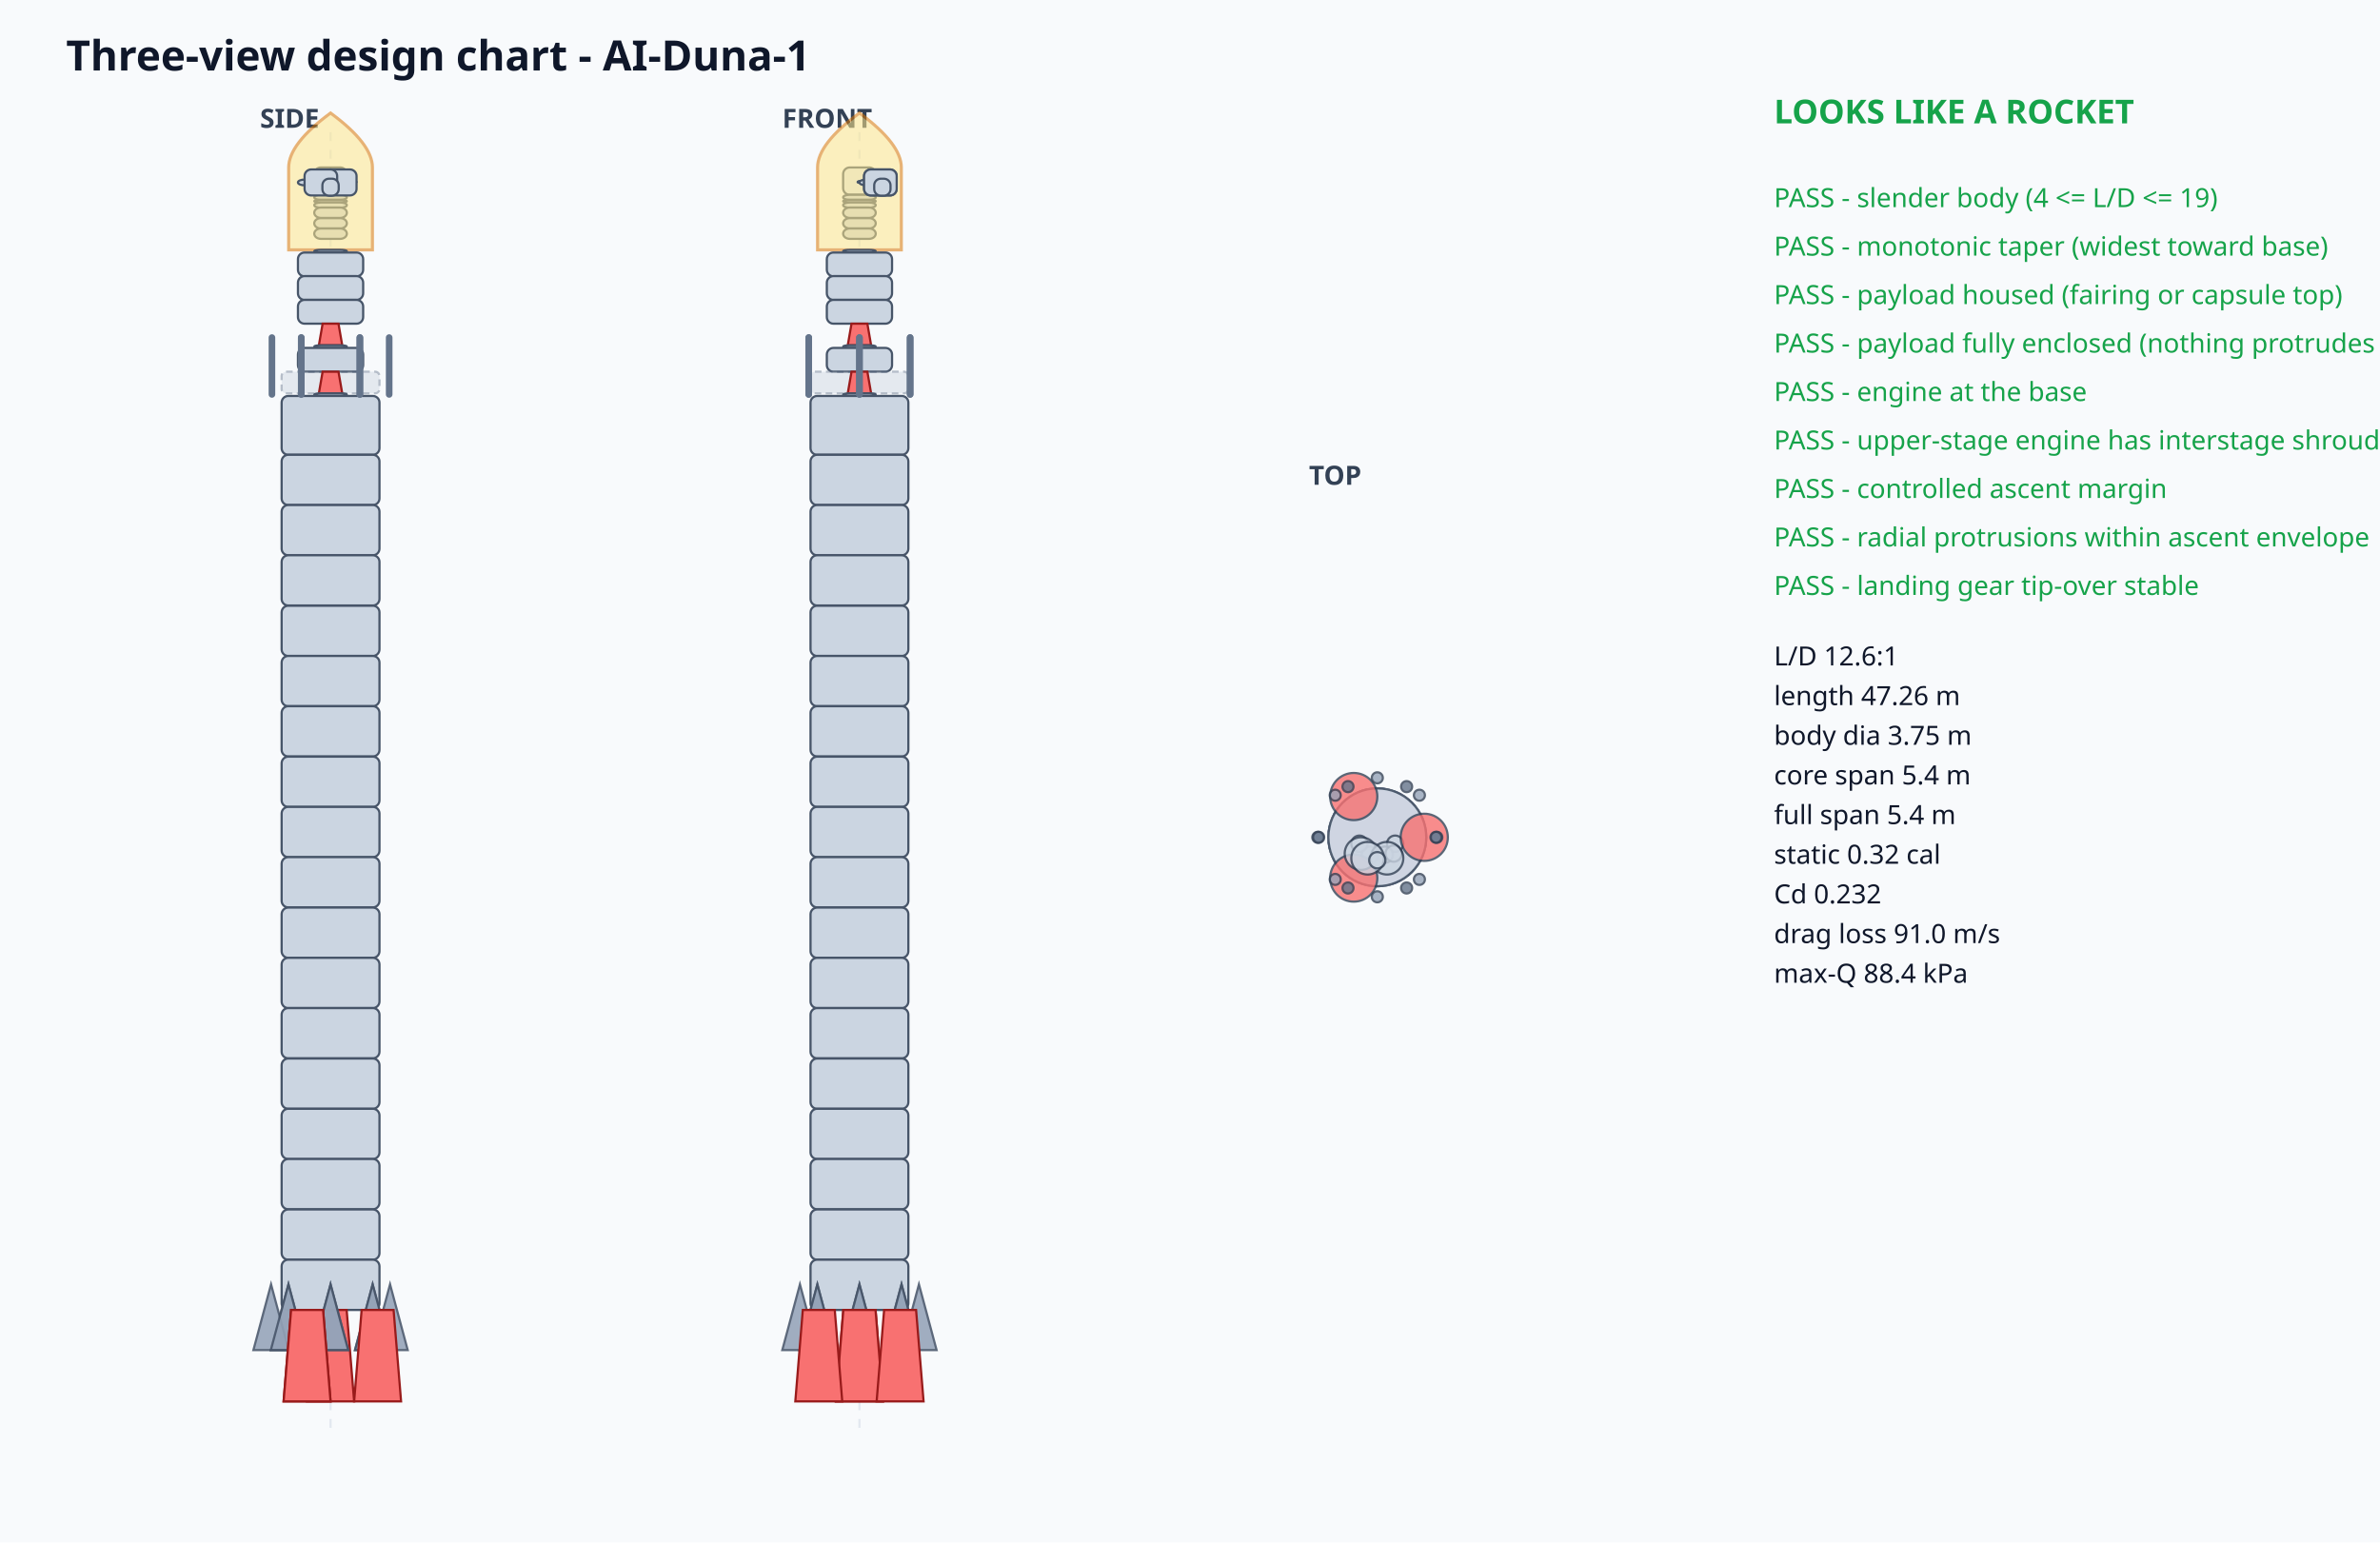
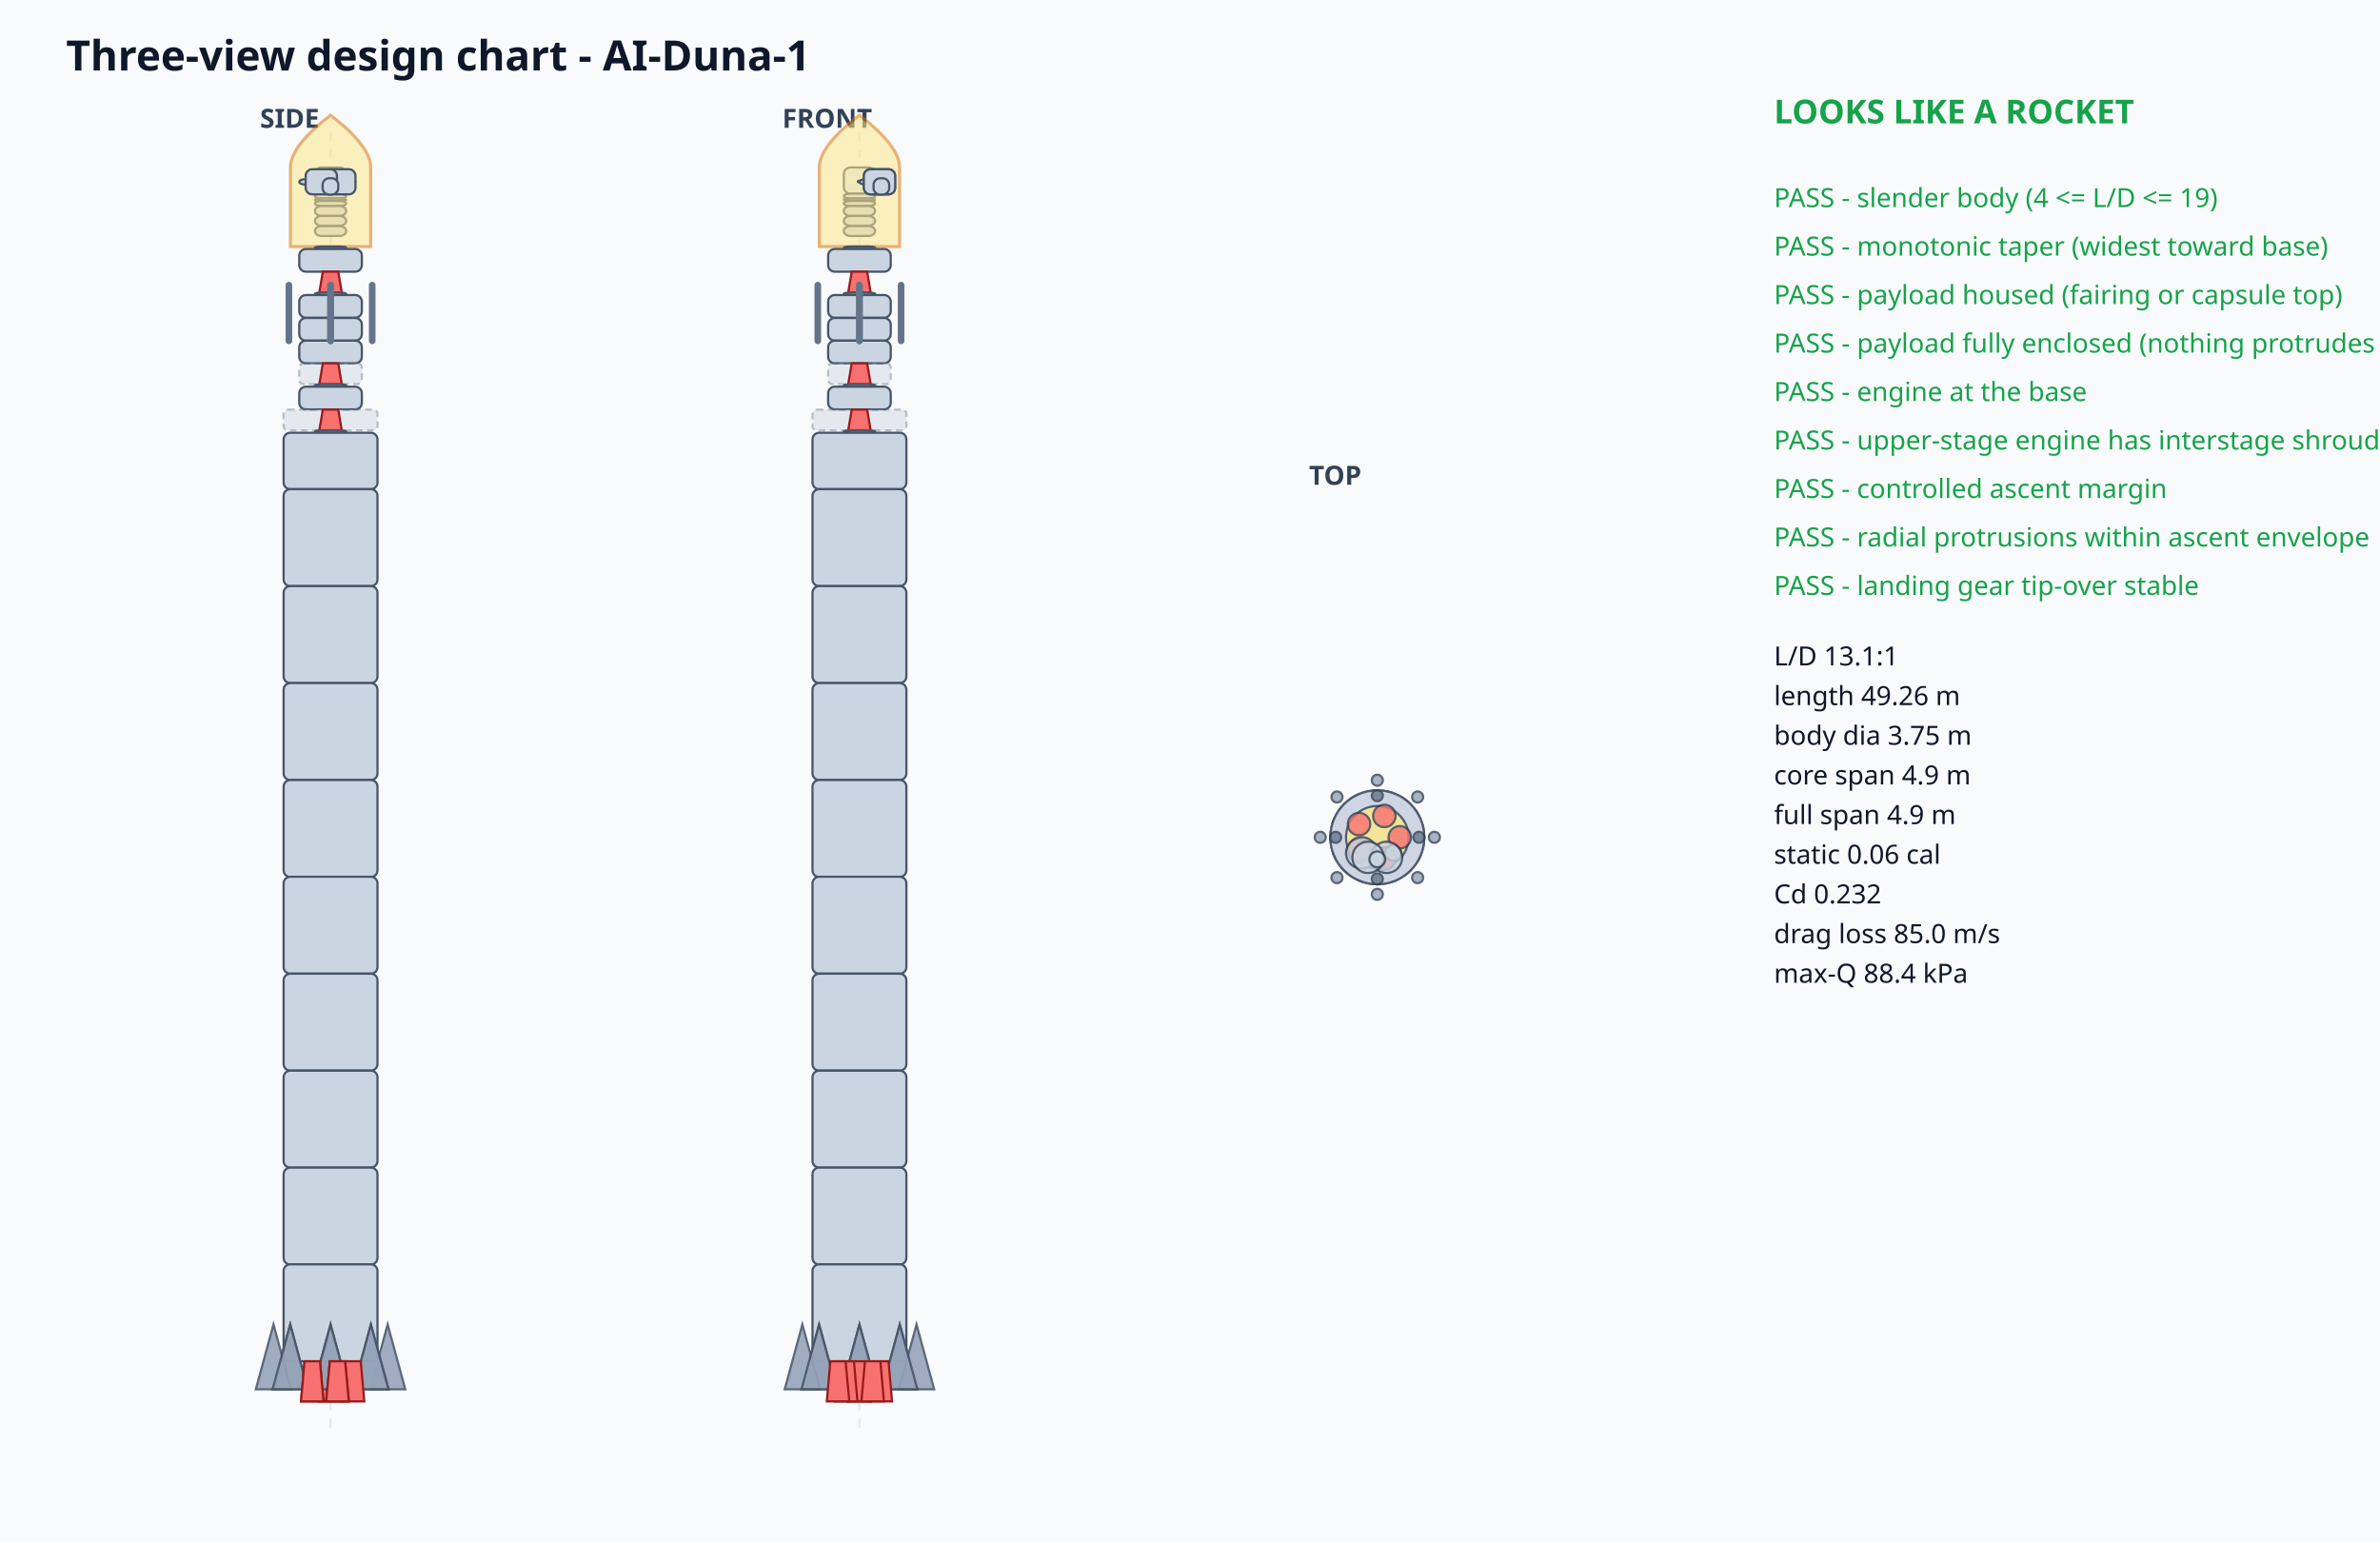
<svg xmlns="http://www.w3.org/2000/svg" width="1080" height="700" viewBox="0 0 1080 700" font-family="system-ui,Segoe UI,sans-serif">
  <rect width="1080" height="700" fill="#f8fafc" />
  <text x="30" y="32" font-size="19" font-weight="700" fill="#0f172a">Three-view design chart - AI-Duna-1</text>
  <text x="805" y="56" font-size="15" font-weight="700" fill="#16a34a">LOOKS LIKE A ROCKET</text>
  <text x="118" y="58" font-size="12" font-weight="700" fill="#334155">SIDE</text>
  <text x="355" y="58" font-size="12" font-weight="700" fill="#334155">FRONT</text>
  <text x="594" y="220" font-size="12" font-weight="700" fill="#334155">TOP</text>
  <line x1="150.0" y1="60" x2="150.0" y2="650" stroke="#e2e8f0" stroke-dasharray="4 4" />
  <line x1="390.0" y1="60" x2="390.0" y2="650" stroke="#e2e8f0" stroke-dasharray="4 4" />
-   <circle cx="625.0" cy="380.0" r="22.2" fill="none" stroke="#94a3b8" stroke-dasharray="4 4" />
-   <rect x="142.6" y="76.0" width="14.8" height="12.4" rx="3" fill="#e2e8f0" stroke="#475569" />
-   <rect x="142.6" y="88.4" width="14.8" height="2.3" rx="3" fill="#cbd5e1" stroke="#475569" />
-   <rect x="142.6" y="90.7" width="14.8" height="1.2" rx="3" fill="#cbd5e1" stroke="#475569" />
-   <rect x="142.6" y="91.9" width="14.8" height="2.4" rx="3" fill="#cbd5e1" stroke="#475569" />
-   <rect x="142.6" y="94.2" width="14.8" height="4.7" rx="3" fill="#cbd5e1" stroke="#475569" />
-   <rect x="142.6" y="99.0" width="14.8" height="4.7" rx="3" fill="#cbd5e1" stroke="#475569" />
-   <rect x="142.6" y="103.7" width="14.8" height="4.7" rx="3" fill="#cbd5e1" stroke="#475569" />
-   <path d="M 131.0 113.4 L 131.0 76.0 Q 131.0 65.3 150.0 51.3 Q 169.0 65.3 169.0 76.0 L 169.0 113.4 Z" fill="#fde68a" stroke="#d97706" stroke-width="1.4" opacity="0.55" />
-   <rect x="142.6" y="113.4" width="14.8" height="1.2" rx="3" fill="#cbd5e1" stroke="#475569" />
-   <rect x="135.2" y="114.6" width="29.6" height="10.8" rx="3" fill="#cbd5e1" stroke="#475569" />
-   <rect x="135.2" y="125.3" width="29.6" height="10.8" rx="3" fill="#cbd5e1" stroke="#475569" />
-   <rect x="135.2" y="136.1" width="29.6" height="10.8" rx="3" fill="#cbd5e1" stroke="#475569" />
-   <polygon points="146.4,146.9 153.6,146.9 155.3,156.7 144.7,156.7" fill="#f87171" stroke="#991b1b" />
-   <rect x="142.6" y="156.7" width="14.8" height="1.2" rx="3" fill="#cbd5e1" stroke="#475569" />
-   <rect x="135.2" y="157.9" width="29.6" height="10.8" rx="3" fill="#cbd5e1" stroke="#475569" />
-   <rect x="127.8" y="168.7" width="44.4" height="9.8" rx="2" fill="#cbd5e1" stroke="#64748b" stroke-dasharray="3 2" opacity="0.45" />
-   <polygon points="146.4,168.7 153.6,168.7 155.3,178.5 144.7,178.5" fill="#f87171" stroke="#991b1b" />
-   <rect x="142.6" y="178.5" width="14.8" height="1.2" rx="3" fill="#cbd5e1" stroke="#475569" />
-   <rect x="127.8" y="179.7" width="44.4" height="26.7" rx="3" fill="#cbd5e1" stroke="#475569" />
-   <rect x="127.8" y="206.4" width="44.4" height="22.8" rx="3" fill="#cbd5e1" stroke="#475569" />
-   <rect x="127.8" y="229.2" width="44.4" height="22.8" rx="3" fill="#cbd5e1" stroke="#475569" />
-   <rect x="127.8" y="252.0" width="44.4" height="22.8" rx="3" fill="#cbd5e1" stroke="#475569" />
-   <rect x="127.8" y="274.9" width="44.4" height="22.8" rx="3" fill="#cbd5e1" stroke="#475569" />
-   <rect x="127.8" y="297.7" width="44.4" height="22.8" rx="3" fill="#cbd5e1" stroke="#475569" />
-   <rect x="127.8" y="320.5" width="44.4" height="22.8" rx="3" fill="#cbd5e1" stroke="#475569" />
-   <rect x="127.8" y="343.4" width="44.4" height="22.8" rx="3" fill="#cbd5e1" stroke="#475569" />
-   <rect x="127.8" y="366.2" width="44.4" height="22.8" rx="3" fill="#cbd5e1" stroke="#475569" />
-   <rect x="127.8" y="389.0" width="44.4" height="22.8" rx="3" fill="#cbd5e1" stroke="#475569" />
-   <rect x="127.8" y="411.9" width="44.4" height="22.8" rx="3" fill="#cbd5e1" stroke="#475569" />
-   <rect x="127.8" y="434.7" width="44.4" height="22.8" rx="3" fill="#cbd5e1" stroke="#475569" />
-   <rect x="127.8" y="457.5" width="44.4" height="22.8" rx="3" fill="#cbd5e1" stroke="#475569" />
-   <rect x="127.8" y="480.4" width="44.4" height="22.8" rx="3" fill="#cbd5e1" stroke="#475569" />
-   <rect x="127.8" y="503.2" width="44.4" height="22.8" rx="3" fill="#cbd5e1" stroke="#475569" />
-   <rect x="127.8" y="526.0" width="44.4" height="22.8" rx="3" fill="#cbd5e1" stroke="#475569" />
-   <rect x="127.8" y="548.9" width="44.4" height="22.8" rx="3" fill="#cbd5e1" stroke="#475569" />
-   <rect x="127.8" y="571.7" width="44.4" height="22.8" rx="3" fill="#cbd5e1" stroke="#475569" />
-   <polygon points="142.7,594.5 157.3,594.5 160.7,636.0 139.3,636.0" fill="#f87171" stroke="#991b1b" />
-   <rect x="154.4" y="82.1" width="7.4" height="1.0" rx="3" fill="#cbd5e1" stroke="#475569" />
-   <rect x="149.7" y="82.1" width="7.4" height="1.0" rx="3" fill="#cbd5e1" stroke="#475569" />
-   <rect x="142.9" y="82.1" width="7.4" height="1.0" rx="3" fill="#cbd5e1" stroke="#475569" />
-   <rect x="138.2" y="82.1" width="7.4" height="1.0" rx="3" fill="#cbd5e1" stroke="#475569" />
-   <rect x="153.7" y="81.7" width="7.4" height="2.1" rx="3" fill="#cbd5e1" stroke="#475569" />
-   <rect x="135.2" y="81.5" width="14.8" height="2.6" rx="3" fill="#cbd5e1" stroke="#475569" />
-   <rect x="147.0" y="76.9" width="14.8" height="11.8" rx="3" fill="#cbd5e1" stroke="#475569" />
-   <rect x="138.2" y="76.9" width="14.8" height="11.8" rx="3" fill="#cbd5e1" stroke="#475569" />
-   <rect x="146.3" y="81.1" width="7.4" height="7.7" rx="3" fill="#cbd5e1" stroke="#475569" />
-   <line x1="176.6" y1="153.2" x2="176.6" y2="179.0" stroke="#64748b" stroke-width="3" stroke-linecap="round" />
-   <line x1="163.3" y1="153.2" x2="163.3" y2="179.0" stroke="#64748b" stroke-width="3" stroke-linecap="round" />
-   <line x1="136.7" y1="153.2" x2="136.7" y2="179.0" stroke="#64748b" stroke-width="3" stroke-linecap="round" />
-   <line x1="123.4" y1="153.2" x2="123.4" y2="179.0" stroke="#64748b" stroke-width="3" stroke-linecap="round" />
-   <line x1="136.7" y1="153.2" x2="136.7" y2="179.0" stroke="#64748b" stroke-width="3" stroke-linecap="round" />
-   <line x1="163.3" y1="153.2" x2="163.3" y2="179.0" stroke="#64748b" stroke-width="3" stroke-linecap="round" />
-   <polygon points="177.0,582.9 169.0,612.7 185.0,612.7" fill="#94a3b8" stroke="#475569" opacity="0.88" />
-   <polygon points="169.1,582.9 161.1,612.7 177.1,612.7" fill="#94a3b8" stroke="#475569" opacity="0.88" />
-   <polygon points="150.0,582.9 142.0,612.7 158.0,612.7" fill="#94a3b8" stroke="#475569" opacity="0.88" />
-   <polygon points="130.9,582.9 122.9,612.7 138.9,612.7" fill="#94a3b8" stroke="#475569" opacity="0.88" />
-   <polygon points="123.0,582.9 115.0,612.7 131.0,612.7" fill="#94a3b8" stroke="#475569" opacity="0.88" />
-   <polygon points="130.9,582.9 122.9,612.7 138.9,612.7" fill="#94a3b8" stroke="#475569" opacity="0.88" />
-   <polygon points="150.0,582.9 142.0,612.7 158.0,612.7" fill="#94a3b8" stroke="#475569" opacity="0.88" />
-   <polygon points="169.1,582.9 161.1,612.7 177.1,612.7" fill="#94a3b8" stroke="#475569" opacity="0.88" />
-   <polygon points="164.1,594.5 178.6,594.5 182.0,636.0 160.7,636.0" fill="#f87171" stroke="#991b1b" />
-   <polygon points="132.1,594.5 146.6,594.5 150.0,636.0 128.7,636.0" fill="#f87171" stroke="#991b1b" />
-   <polygon points="132.1,594.5 146.6,594.5 150.0,636.0 128.7,636.0" fill="#f87171" stroke="#991b1b" />
-   <rect x="382.6" y="76.0" width="14.8" height="12.4" rx="3" fill="#e2e8f0" stroke="#475569" />
-   <rect x="382.6" y="88.4" width="14.8" height="2.3" rx="3" fill="#cbd5e1" stroke="#475569" />
-   <rect x="382.6" y="90.7" width="14.8" height="1.2" rx="3" fill="#cbd5e1" stroke="#475569" />
-   <rect x="382.6" y="91.9" width="14.8" height="2.4" rx="3" fill="#cbd5e1" stroke="#475569" />
-   <rect x="382.6" y="94.2" width="14.8" height="4.7" rx="3" fill="#cbd5e1" stroke="#475569" />
-   <rect x="382.6" y="99.0" width="14.8" height="4.7" rx="3" fill="#cbd5e1" stroke="#475569" />
-   <rect x="382.6" y="103.7" width="14.8" height="4.7" rx="3" fill="#cbd5e1" stroke="#475569" />
-   <path d="M 371.0 113.4 L 371.0 76.0 Q 371.0 65.3 390.0 51.3 Q 409.0 65.3 409.0 76.0 L 409.0 113.4 Z" fill="#fde68a" stroke="#d97706" stroke-width="1.4" opacity="0.55" />
-   <rect x="382.6" y="113.4" width="14.8" height="1.2" rx="3" fill="#cbd5e1" stroke="#475569" />
-   <rect x="375.2" y="114.6" width="29.6" height="10.8" rx="3" fill="#cbd5e1" stroke="#475569" />
-   <rect x="375.2" y="125.3" width="29.6" height="10.8" rx="3" fill="#cbd5e1" stroke="#475569" />
-   <rect x="375.2" y="136.1" width="29.6" height="10.8" rx="3" fill="#cbd5e1" stroke="#475569" />
-   <polygon points="386.4,146.9 393.6,146.9 395.3,156.7 384.7,156.7" fill="#f87171" stroke="#991b1b" />
-   <rect x="382.6" y="156.7" width="14.8" height="1.2" rx="3" fill="#cbd5e1" stroke="#475569" />
-   <rect x="375.2" y="157.9" width="29.6" height="10.8" rx="3" fill="#cbd5e1" stroke="#475569" />
-   <rect x="367.8" y="168.7" width="44.4" height="9.8" rx="2" fill="#cbd5e1" stroke="#64748b" stroke-dasharray="3 2" opacity="0.45" />
-   <polygon points="386.4,168.7 393.6,168.7 395.3,178.5 384.7,178.5" fill="#f87171" stroke="#991b1b" />
-   <rect x="382.6" y="178.5" width="14.8" height="1.2" rx="3" fill="#cbd5e1" stroke="#475569" />
-   <rect x="367.8" y="179.7" width="44.4" height="26.7" rx="3" fill="#cbd5e1" stroke="#475569" />
-   <rect x="367.8" y="206.4" width="44.4" height="22.8" rx="3" fill="#cbd5e1" stroke="#475569" />
-   <rect x="367.8" y="229.2" width="44.4" height="22.8" rx="3" fill="#cbd5e1" stroke="#475569" />
-   <rect x="367.8" y="252.0" width="44.4" height="22.8" rx="3" fill="#cbd5e1" stroke="#475569" />
-   <rect x="367.8" y="274.9" width="44.4" height="22.8" rx="3" fill="#cbd5e1" stroke="#475569" />
-   <rect x="367.8" y="297.7" width="44.4" height="22.8" rx="3" fill="#cbd5e1" stroke="#475569" />
-   <rect x="367.8" y="320.5" width="44.4" height="22.8" rx="3" fill="#cbd5e1" stroke="#475569" />
-   <rect x="367.8" y="343.4" width="44.4" height="22.8" rx="3" fill="#cbd5e1" stroke="#475569" />
-   <rect x="367.8" y="366.2" width="44.4" height="22.8" rx="3" fill="#cbd5e1" stroke="#475569" />
-   <rect x="367.8" y="389.0" width="44.4" height="22.8" rx="3" fill="#cbd5e1" stroke="#475569" />
-   <rect x="367.8" y="411.9" width="44.4" height="22.8" rx="3" fill="#cbd5e1" stroke="#475569" />
-   <rect x="367.8" y="434.7" width="44.4" height="22.8" rx="3" fill="#cbd5e1" stroke="#475569" />
-   <rect x="367.8" y="457.5" width="44.4" height="22.8" rx="3" fill="#cbd5e1" stroke="#475569" />
-   <rect x="367.8" y="480.4" width="44.4" height="22.8" rx="3" fill="#cbd5e1" stroke="#475569" />
-   <rect x="367.8" y="503.2" width="44.4" height="22.8" rx="3" fill="#cbd5e1" stroke="#475569" />
-   <rect x="367.8" y="526.0" width="44.4" height="22.8" rx="3" fill="#cbd5e1" stroke="#475569" />
-   <rect x="367.8" y="548.9" width="44.4" height="22.8" rx="3" fill="#cbd5e1" stroke="#475569" />
-   <rect x="367.8" y="571.7" width="44.4" height="22.8" rx="3" fill="#cbd5e1" stroke="#475569" />
-   <polygon points="382.7,594.5 397.3,594.5 400.7,636.0 379.3,636.0" fill="#f87171" stroke="#991b1b" />
-   <rect x="389.2" y="82.1" width="7.4" height="1.0" rx="3" fill="#cbd5e1" stroke="#475569" />
-   <rect x="394.2" y="82.1" width="7.4" height="1.0" rx="3" fill="#cbd5e1" stroke="#475569" />
-   <rect x="394.2" y="82.1" width="7.4" height="1.0" rx="3" fill="#cbd5e1" stroke="#475569" />
-   <rect x="389.2" y="82.1" width="7.4" height="1.0" rx="3" fill="#cbd5e1" stroke="#475569" />
-   <rect x="393.7" y="81.7" width="7.4" height="2.1" rx="3" fill="#cbd5e1" stroke="#475569" />
-   <rect x="390.0" y="81.5" width="14.8" height="2.6" rx="3" fill="#cbd5e1" stroke="#475569" />
-   <rect x="392.1" y="76.9" width="14.8" height="11.8" rx="3" fill="#cbd5e1" stroke="#475569" />
-   <rect x="392.1" y="76.9" width="14.8" height="11.8" rx="3" fill="#cbd5e1" stroke="#475569" />
-   <rect x="396.7" y="81.1" width="7.4" height="7.7" rx="3" fill="#cbd5e1" stroke="#475569" />
-   <line x1="390.0" y1="153.2" x2="390.0" y2="179.0" stroke="#64748b" stroke-width="3" stroke-linecap="round" />
-   <line x1="413.0" y1="153.2" x2="413.0" y2="179.0" stroke="#64748b" stroke-width="3" stroke-linecap="round" />
-   <line x1="413.0" y1="153.2" x2="413.0" y2="179.0" stroke="#64748b" stroke-width="3" stroke-linecap="round" />
-   <line x1="390.0" y1="153.2" x2="390.0" y2="179.0" stroke="#64748b" stroke-width="3" stroke-linecap="round" />
-   <line x1="367.0" y1="153.2" x2="367.0" y2="179.0" stroke="#64748b" stroke-width="3" stroke-linecap="round" />
-   <line x1="367.0" y1="153.2" x2="367.0" y2="179.0" stroke="#64748b" stroke-width="3" stroke-linecap="round" />
-   <polygon points="390.0,582.9 382.0,612.7 398.0,612.7" fill="#94a3b8" stroke="#475569" opacity="0.88" />
-   <polygon points="409.1,582.9 401.1,612.7 417.1,612.7" fill="#94a3b8" stroke="#475569" opacity="0.88" />
-   <polygon points="417.0,582.9 409.0,612.7 425.0,612.7" fill="#94a3b8" stroke="#475569" opacity="0.88" />
-   <polygon points="409.1,582.9 401.1,612.7 417.1,612.7" fill="#94a3b8" stroke="#475569" opacity="0.88" />
-   <polygon points="390.0,582.9 382.0,612.7 398.0,612.7" fill="#94a3b8" stroke="#475569" opacity="0.88" />
-   <polygon points="370.9,582.9 362.9,612.7 378.9,612.7" fill="#94a3b8" stroke="#475569" opacity="0.88" />
-   <polygon points="363.0,582.9 355.0,612.7 371.0,612.7" fill="#94a3b8" stroke="#475569" opacity="0.88" />
-   <polygon points="370.9,582.9 362.9,612.7 378.9,612.7" fill="#94a3b8" stroke="#475569" opacity="0.88" />
-   <polygon points="382.7,594.5 397.3,594.5 400.7,636.0 379.3,636.0" fill="#f87171" stroke="#991b1b" />
-   <polygon points="401.2,594.5 415.7,594.5 419.1,636.0 397.8,636.0" fill="#f87171" stroke="#991b1b" />
-   <polygon points="364.3,594.5 378.8,594.5 382.2,636.0 360.9,636.0" fill="#f87171" stroke="#991b1b" />
-   <circle cx="625.0" cy="380.0" r="22.2" fill="#cbd5e1" stroke="#475569" opacity="0.30" />
-   <circle cx="625.0" cy="380.0" r="22.2" fill="#cbd5e1" stroke="#475569" opacity="0.30" />
-   <circle cx="625.0" cy="380.0" r="22.2" fill="#cbd5e1" stroke="#475569" opacity="0.30" />
-   <circle cx="625.0" cy="380.0" r="22.2" fill="#cbd5e1" stroke="#475569" opacity="0.30" />
-   <circle cx="625.0" cy="380.0" r="22.2" fill="#cbd5e1" stroke="#475569" opacity="0.30" />
-   <circle cx="625.0" cy="380.0" r="22.2" fill="#cbd5e1" stroke="#475569" opacity="0.30" />
-   <circle cx="625.0" cy="380.0" r="22.2" fill="#cbd5e1" stroke="#475569" opacity="0.30" />
-   <circle cx="625.0" cy="380.0" r="22.2" fill="#cbd5e1" stroke="#475569" opacity="0.30" />
-   <circle cx="633.1" cy="382.9" r="3.7" fill="#cbd5e1" stroke="#334155" opacity="0.80" />
-   <circle cx="628.4" cy="387.9" r="3.7" fill="#cbd5e1" stroke="#334155" opacity="0.80" />
-   <circle cx="621.6" cy="387.9" r="3.7" fill="#cbd5e1" stroke="#334155" opacity="0.80" />
-   <circle cx="616.9" cy="382.9" r="3.7" fill="#cbd5e1" stroke="#334155" opacity="0.80" />
-   <circle cx="646.3" cy="380.0" r="10.7" fill="#f87171" stroke="#334155" opacity="0.80" />
-   <circle cx="614.3" cy="398.5" r="10.7" fill="#f87171" stroke="#334155" opacity="0.80" />
-   <circle cx="614.3" cy="361.5" r="10.7" fill="#f87171" stroke="#334155" opacity="0.80" />
-   <circle cx="632.4" cy="387.4" r="3.7" fill="#cbd5e1" stroke="#334155" opacity="0.80" />
-   <circle cx="617.6" cy="387.4" r="7.4" fill="#cbd5e1" stroke="#334155" opacity="0.80" />
-   <circle cx="629.4" cy="389.5" r="7.4" fill="#cbd5e1" stroke="#334155" opacity="0.80" />
-   <circle cx="620.6" cy="389.5" r="7.4" fill="#cbd5e1" stroke="#334155" opacity="0.80" />
-   <circle cx="625.0" cy="390.4" r="3.7" fill="#cbd5e1" stroke="#334155" opacity="0.80" />
-   <circle cx="652.0" cy="380.0" r="2.5" fill="#94a3b8" stroke="#334155" opacity="0.80" />
-   <circle cx="644.1" cy="399.1" r="2.5" fill="#94a3b8" stroke="#334155" opacity="0.80" />
-   <circle cx="625.0" cy="407.0" r="2.5" fill="#94a3b8" stroke="#334155" opacity="0.80" />
-   <circle cx="605.9" cy="399.1" r="2.5" fill="#94a3b8" stroke="#334155" opacity="0.80" />
-   <circle cx="598.0" cy="380.0" r="2.5" fill="#94a3b8" stroke="#334155" opacity="0.80" />
-   <circle cx="605.9" cy="360.9" r="2.5" fill="#94a3b8" stroke="#334155" opacity="0.80" />
-   <circle cx="625.0" cy="353.0" r="2.5" fill="#94a3b8" stroke="#334155" opacity="0.80" />
-   <circle cx="644.1" cy="360.9" r="2.5" fill="#94a3b8" stroke="#334155" opacity="0.80" />
-   <circle cx="651.6" cy="380.0" r="2.5" fill="#64748b" stroke="#334155" opacity="0.80" />
-   <circle cx="638.3" cy="403.0" r="2.5" fill="#64748b" stroke="#334155" opacity="0.80" />
-   <circle cx="611.7" cy="403.0" r="2.5" fill="#64748b" stroke="#334155" opacity="0.80" />
-   <circle cx="598.4" cy="380.0" r="2.5" fill="#64748b" stroke="#334155" opacity="0.80" />
-   <circle cx="611.7" cy="357.0" r="2.5" fill="#64748b" stroke="#334155" opacity="0.80" />
-   <circle cx="638.3" cy="357.0" r="2.5" fill="#64748b" stroke="#334155" opacity="0.80" />
+   <circle cx="625.0" cy="380.0" r="21.3" fill="none" stroke="#94a3b8" stroke-dasharray="4 4" />
+   <rect x="142.9" y="76.0" width="14.2" height="11.9" rx="3" fill="#e2e8f0" stroke="#475569" />
+   <rect x="142.9" y="87.9" width="14.2" height="2.2" rx="3" fill="#cbd5e1" stroke="#475569" />
+   <rect x="142.9" y="90.1" width="14.2" height="1.1" rx="3" fill="#cbd5e1" stroke="#475569" />
+   <rect x="142.9" y="91.2" width="14.2" height="2.3" rx="3" fill="#cbd5e1" stroke="#475569" />
+   <rect x="142.9" y="93.5" width="14.2" height="4.5" rx="3" fill="#cbd5e1" stroke="#475569" />
+   <rect x="142.9" y="98.0" width="14.2" height="4.5" rx="3" fill="#cbd5e1" stroke="#475569" />
+   <rect x="142.9" y="102.6" width="14.2" height="4.5" rx="3" fill="#cbd5e1" stroke="#475569" />
+   <path d="M 131.8 111.9 L 131.8 76.0 Q 131.8 66.3 150.0 52.3 Q 168.2 66.3 168.2 76.0 L 168.2 111.9 Z" fill="#fde68a" stroke="#d97706" stroke-width="1.4" opacity="0.55" />
+   <rect x="142.9" y="111.9" width="14.2" height="1.1" rx="3" fill="#cbd5e1" stroke="#475569" />
+   <rect x="135.8" y="113.0" width="28.4" height="10.3" rx="3" fill="#cbd5e1" stroke="#475569" />
+   <polygon points="146.5,123.3 153.5,123.3 155.1,132.8 144.9,132.8" fill="#f87171" stroke="#991b1b" />
+   <rect x="142.9" y="132.8" width="14.2" height="1.1" rx="3" fill="#cbd5e1" stroke="#475569" />
+   <rect x="135.8" y="133.9" width="28.4" height="10.3" rx="3" fill="#cbd5e1" stroke="#475569" />
+   <rect x="135.8" y="144.3" width="28.4" height="10.3" rx="3" fill="#cbd5e1" stroke="#475569" />
+   <rect x="135.8" y="154.6" width="28.4" height="10.3" rx="3" fill="#cbd5e1" stroke="#475569" />
+   <rect x="135.8" y="164.9" width="28.4" height="9.4" rx="2" fill="#cbd5e1" stroke="#64748b" stroke-dasharray="3 2" opacity="0.45" />
+   <polygon points="146.5,164.9 153.5,164.9 155.1,174.4 144.9,174.4" fill="#f87171" stroke="#991b1b" />
+   <rect x="142.9" y="174.4" width="14.2" height="1.1" rx="3" fill="#cbd5e1" stroke="#475569" />
+   <rect x="135.8" y="175.5" width="28.4" height="10.3" rx="3" fill="#cbd5e1" stroke="#475569" />
+   <rect x="128.7" y="185.9" width="42.6" height="9.4" rx="2" fill="#cbd5e1" stroke="#64748b" stroke-dasharray="3 2" opacity="0.45" />
+   <polygon points="146.5,185.9 153.5,185.9 155.1,195.3 144.9,195.3" fill="#f87171" stroke="#991b1b" />
+   <rect x="142.9" y="195.3" width="14.2" height="1.1" rx="3" fill="#cbd5e1" stroke="#475569" />
+   <rect x="128.7" y="196.4" width="42.6" height="25.6" rx="3" fill="#cbd5e1" stroke="#475569" />
+   <rect x="128.7" y="222.0" width="42.6" height="44.0" rx="3" fill="#cbd5e1" stroke="#475569" />
+   <rect x="128.7" y="266.0" width="42.6" height="44.0" rx="3" fill="#cbd5e1" stroke="#475569" />
+   <rect x="128.7" y="310.0" width="42.6" height="44.0" rx="3" fill="#cbd5e1" stroke="#475569" />
+   <rect x="128.7" y="354.0" width="42.6" height="44.0" rx="3" fill="#cbd5e1" stroke="#475569" />
+   <rect x="128.7" y="397.9" width="42.6" height="44.0" rx="3" fill="#cbd5e1" stroke="#475569" />
+   <rect x="128.7" y="441.9" width="42.6" height="44.0" rx="3" fill="#cbd5e1" stroke="#475569" />
+   <rect x="128.7" y="485.9" width="42.6" height="44.0" rx="3" fill="#cbd5e1" stroke="#475569" />
+   <rect x="128.7" y="529.9" width="42.6" height="44.0" rx="3" fill="#cbd5e1" stroke="#475569" />
+   <rect x="128.7" y="573.8" width="42.6" height="44.0" rx="3" fill="#cbd5e1" stroke="#475569" />
+   <polygon points="146.5,617.8 153.5,617.8 155.1,636.0 144.9,636.0" fill="#f87171" stroke="#991b1b" />
+   <rect x="154.2" y="81.9" width="7.1" height="1.0" rx="3" fill="#cbd5e1" stroke="#475569" />
+   <rect x="149.7" y="81.9" width="7.1" height="1.0" rx="3" fill="#cbd5e1" stroke="#475569" />
+   <rect x="143.2" y="81.9" width="7.1" height="1.0" rx="3" fill="#cbd5e1" stroke="#475569" />
+   <rect x="138.7" y="81.9" width="7.1" height="1.0" rx="3" fill="#cbd5e1" stroke="#475569" />
+   <rect x="153.5" y="81.5" width="7.1" height="2.0" rx="3" fill="#cbd5e1" stroke="#475569" />
+   <rect x="135.8" y="81.3" width="14.2" height="2.5" rx="3" fill="#cbd5e1" stroke="#475569" />
+   <rect x="147.1" y="76.8" width="14.2" height="11.4" rx="3" fill="#cbd5e1" stroke="#475569" />
+   <rect x="138.7" y="76.8" width="14.2" height="11.4" rx="3" fill="#cbd5e1" stroke="#475569" />
+   <rect x="146.4" y="80.9" width="7.1" height="7.4" rx="3" fill="#cbd5e1" stroke="#475569" />
+   <line x1="168.9" y1="129.4" x2="168.9" y2="154.7" stroke="#64748b" stroke-width="3" stroke-linecap="round" />
+   <line x1="150.0" y1="129.4" x2="150.0" y2="154.7" stroke="#64748b" stroke-width="3" stroke-linecap="round" />
+   <line x1="131.1" y1="129.4" x2="131.1" y2="154.7" stroke="#64748b" stroke-width="3" stroke-linecap="round" />
+   <line x1="150.0" y1="129.4" x2="150.0" y2="154.7" stroke="#64748b" stroke-width="3" stroke-linecap="round" />
+   <polygon points="175.9,601.1 167.9,630.5 183.9,630.5" fill="#94a3b8" stroke="#475569" opacity="0.88" />
+   <polygon points="168.3,601.1 160.3,630.5 176.3,630.5" fill="#94a3b8" stroke="#475569" opacity="0.88" />
+   <polygon points="150.0,601.1 142.0,630.5 158.0,630.5" fill="#94a3b8" stroke="#475569" opacity="0.88" />
+   <polygon points="131.7,601.1 123.7,630.5 139.7,630.5" fill="#94a3b8" stroke="#475569" opacity="0.88" />
+   <polygon points="124.1,601.1 116.1,630.5 132.1,630.5" fill="#94a3b8" stroke="#475569" opacity="0.88" />
+   <polygon points="131.7,601.1 123.7,630.5 139.7,630.5" fill="#94a3b8" stroke="#475569" opacity="0.88" />
+   <polygon points="150.0,601.1 142.0,630.5 158.0,630.5" fill="#94a3b8" stroke="#475569" opacity="0.88" />
+   <polygon points="168.3,601.1 160.3,630.5 176.3,630.5" fill="#94a3b8" stroke="#475569" opacity="0.88" />
+   <polygon points="156.8,617.8 163.7,617.8 165.3,636.0 155.1,636.0" fill="#f87171" stroke="#991b1b" />
+   <polygon points="149.7,617.8 156.6,617.8 158.3,636.0 148.0,636.0" fill="#f87171" stroke="#991b1b" />
+   <polygon points="138.2,617.8 145.2,617.8 146.8,636.0 136.6,636.0" fill="#f87171" stroke="#991b1b" />
+   <polygon points="138.2,617.8 145.2,617.8 146.8,636.0 136.6,636.0" fill="#f87171" stroke="#991b1b" />
+   <polygon points="149.7,617.8 156.6,617.8 158.3,636.0 148.0,636.0" fill="#f87171" stroke="#991b1b" />
+   <rect x="382.9" y="76.0" width="14.2" height="11.9" rx="3" fill="#e2e8f0" stroke="#475569" />
+   <rect x="382.9" y="87.9" width="14.2" height="2.2" rx="3" fill="#cbd5e1" stroke="#475569" />
+   <rect x="382.9" y="90.1" width="14.2" height="1.1" rx="3" fill="#cbd5e1" stroke="#475569" />
+   <rect x="382.9" y="91.2" width="14.2" height="2.3" rx="3" fill="#cbd5e1" stroke="#475569" />
+   <rect x="382.9" y="93.5" width="14.2" height="4.5" rx="3" fill="#cbd5e1" stroke="#475569" />
+   <rect x="382.9" y="98.0" width="14.2" height="4.5" rx="3" fill="#cbd5e1" stroke="#475569" />
+   <rect x="382.9" y="102.6" width="14.2" height="4.5" rx="3" fill="#cbd5e1" stroke="#475569" />
+   <path d="M 371.8 111.9 L 371.8 76.0 Q 371.8 66.3 390.0 52.3 Q 408.2 66.3 408.2 76.0 L 408.2 111.9 Z" fill="#fde68a" stroke="#d97706" stroke-width="1.4" opacity="0.55" />
+   <rect x="382.9" y="111.9" width="14.2" height="1.1" rx="3" fill="#cbd5e1" stroke="#475569" />
+   <rect x="375.8" y="113.0" width="28.4" height="10.3" rx="3" fill="#cbd5e1" stroke="#475569" />
+   <polygon points="386.5,123.3 393.5,123.3 395.1,132.8 384.9,132.8" fill="#f87171" stroke="#991b1b" />
+   <rect x="382.9" y="132.8" width="14.2" height="1.1" rx="3" fill="#cbd5e1" stroke="#475569" />
+   <rect x="375.8" y="133.9" width="28.4" height="10.3" rx="3" fill="#cbd5e1" stroke="#475569" />
+   <rect x="375.8" y="144.3" width="28.4" height="10.3" rx="3" fill="#cbd5e1" stroke="#475569" />
+   <rect x="375.8" y="154.6" width="28.4" height="10.3" rx="3" fill="#cbd5e1" stroke="#475569" />
+   <rect x="375.8" y="164.9" width="28.4" height="9.4" rx="2" fill="#cbd5e1" stroke="#64748b" stroke-dasharray="3 2" opacity="0.45" />
+   <polygon points="386.5,164.9 393.5,164.9 395.1,174.4 384.9,174.4" fill="#f87171" stroke="#991b1b" />
+   <rect x="382.9" y="174.4" width="14.2" height="1.1" rx="3" fill="#cbd5e1" stroke="#475569" />
+   <rect x="375.8" y="175.5" width="28.4" height="10.3" rx="3" fill="#cbd5e1" stroke="#475569" />
+   <rect x="368.7" y="185.9" width="42.6" height="9.4" rx="2" fill="#cbd5e1" stroke="#64748b" stroke-dasharray="3 2" opacity="0.45" />
+   <polygon points="386.5,185.9 393.5,185.9 395.1,195.3 384.9,195.3" fill="#f87171" stroke="#991b1b" />
+   <rect x="382.9" y="195.3" width="14.2" height="1.1" rx="3" fill="#cbd5e1" stroke="#475569" />
+   <rect x="368.7" y="196.4" width="42.6" height="25.6" rx="3" fill="#cbd5e1" stroke="#475569" />
+   <rect x="368.7" y="222.0" width="42.6" height="44.0" rx="3" fill="#cbd5e1" stroke="#475569" />
+   <rect x="368.7" y="266.0" width="42.6" height="44.0" rx="3" fill="#cbd5e1" stroke="#475569" />
+   <rect x="368.7" y="310.0" width="42.6" height="44.0" rx="3" fill="#cbd5e1" stroke="#475569" />
+   <rect x="368.7" y="354.0" width="42.6" height="44.0" rx="3" fill="#cbd5e1" stroke="#475569" />
+   <rect x="368.7" y="397.9" width="42.6" height="44.0" rx="3" fill="#cbd5e1" stroke="#475569" />
+   <rect x="368.7" y="441.9" width="42.6" height="44.0" rx="3" fill="#cbd5e1" stroke="#475569" />
+   <rect x="368.7" y="485.9" width="42.6" height="44.0" rx="3" fill="#cbd5e1" stroke="#475569" />
+   <rect x="368.7" y="529.9" width="42.6" height="44.0" rx="3" fill="#cbd5e1" stroke="#475569" />
+   <rect x="368.7" y="573.8" width="42.6" height="44.0" rx="3" fill="#cbd5e1" stroke="#475569" />
+   <polygon points="386.5,617.8 393.5,617.8 395.1,636.0 384.9,636.0" fill="#f87171" stroke="#991b1b" />
+   <rect x="389.3" y="81.9" width="7.1" height="1.0" rx="3" fill="#cbd5e1" stroke="#475569" />
+   <rect x="394.0" y="81.9" width="7.1" height="1.0" rx="3" fill="#cbd5e1" stroke="#475569" />
+   <rect x="394.0" y="81.9" width="7.1" height="1.0" rx="3" fill="#cbd5e1" stroke="#475569" />
+   <rect x="389.3" y="81.9" width="7.1" height="1.0" rx="3" fill="#cbd5e1" stroke="#475569" />
+   <rect x="393.5" y="81.5" width="7.1" height="2.0" rx="3" fill="#cbd5e1" stroke="#475569" />
+   <rect x="390.0" y="81.3" width="14.2" height="2.5" rx="3" fill="#cbd5e1" stroke="#475569" />
+   <rect x="392.0" y="76.8" width="14.2" height="11.4" rx="3" fill="#cbd5e1" stroke="#475569" />
+   <rect x="392.0" y="76.8" width="14.2" height="11.4" rx="3" fill="#cbd5e1" stroke="#475569" />
+   <rect x="396.4" y="80.9" width="7.1" height="7.4" rx="3" fill="#cbd5e1" stroke="#475569" />
+   <line x1="390.0" y1="129.4" x2="390.0" y2="154.7" stroke="#64748b" stroke-width="3" stroke-linecap="round" />
+   <line x1="408.9" y1="129.4" x2="408.9" y2="154.7" stroke="#64748b" stroke-width="3" stroke-linecap="round" />
+   <line x1="390.0" y1="129.4" x2="390.0" y2="154.7" stroke="#64748b" stroke-width="3" stroke-linecap="round" />
+   <line x1="371.1" y1="129.4" x2="371.1" y2="154.7" stroke="#64748b" stroke-width="3" stroke-linecap="round" />
+   <polygon points="390.0,601.1 382.0,630.5 398.0,630.5" fill="#94a3b8" stroke="#475569" opacity="0.88" />
+   <polygon points="408.3,601.1 400.3,630.5 416.3,630.5" fill="#94a3b8" stroke="#475569" opacity="0.88" />
+   <polygon points="415.9,601.1 407.9,630.5 423.9,630.5" fill="#94a3b8" stroke="#475569" opacity="0.88" />
+   <polygon points="408.3,601.1 400.3,630.5 416.3,630.5" fill="#94a3b8" stroke="#475569" opacity="0.88" />
+   <polygon points="390.0,601.1 382.0,630.5 398.0,630.5" fill="#94a3b8" stroke="#475569" opacity="0.88" />
+   <polygon points="371.7,601.1 363.7,630.5 379.7,630.5" fill="#94a3b8" stroke="#475569" opacity="0.88" />
+   <polygon points="364.1,601.1 356.1,630.5 372.1,630.5" fill="#94a3b8" stroke="#475569" opacity="0.88" />
+   <polygon points="371.7,601.1 363.7,630.5 379.7,630.5" fill="#94a3b8" stroke="#475569" opacity="0.88" />
+   <polygon points="386.5,617.8 393.5,617.8 395.1,636.0 384.9,636.0" fill="#f87171" stroke="#991b1b" />
+   <polygon points="396.3,617.8 403.2,617.8 404.8,636.0 394.6,636.0" fill="#f87171" stroke="#991b1b" />
+   <polygon points="392.5,617.8 399.5,617.8 401.1,636.0 390.9,636.0" fill="#f87171" stroke="#991b1b" />
+   <polygon points="380.5,617.8 387.5,617.8 389.1,636.0 378.9,636.0" fill="#f87171" stroke="#991b1b" />
+   <polygon points="376.8,617.8 383.7,617.8 385.4,636.0 375.2,636.0" fill="#f87171" stroke="#991b1b" />
+   <circle cx="625.0" cy="380.0" r="21.3" fill="#cbd5e1" stroke="#475569" opacity="0.30" />
+   <circle cx="625.0" cy="380.0" r="21.3" fill="#cbd5e1" stroke="#475569" opacity="0.30" />
+   <circle cx="625.0" cy="380.0" r="21.3" fill="#cbd5e1" stroke="#475569" opacity="0.30" />
+   <circle cx="625.0" cy="380.0" r="21.3" fill="#cbd5e1" stroke="#475569" opacity="0.30" />
+   <circle cx="625.0" cy="380.0" r="21.3" fill="#cbd5e1" stroke="#475569" opacity="0.30" />
+   <circle cx="625.0" cy="380.0" r="21.3" fill="#cbd5e1" stroke="#475569" opacity="0.30" />
+   <circle cx="625.0" cy="380.0" r="21.3" fill="#cbd5e1" stroke="#475569" opacity="0.30" />
+   <circle cx="625.0" cy="380.0" r="21.3" fill="#cbd5e1" stroke="#475569" opacity="0.30" />
+   <circle cx="632.8" cy="382.8" r="3.6" fill="#cbd5e1" stroke="#334155" opacity="0.80" />
+   <circle cx="628.3" cy="387.6" r="3.6" fill="#cbd5e1" stroke="#334155" opacity="0.80" />
+   <circle cx="621.7" cy="387.6" r="3.6" fill="#cbd5e1" stroke="#334155" opacity="0.80" />
+   <circle cx="617.2" cy="382.8" r="3.6" fill="#cbd5e1" stroke="#334155" opacity="0.80" />
+   <circle cx="625.0" cy="380.0" r="14.2" fill="#fde68a" stroke="#334155" opacity="0.80" />
+   <circle cx="635.2" cy="380.0" r="5.1" fill="#f87171" stroke="#334155" opacity="0.80" />
+   <circle cx="628.2" cy="389.7" r="5.1" fill="#f87171" stroke="#334155" opacity="0.80" />
+   <circle cx="616.7" cy="386.0" r="5.1" fill="#f87171" stroke="#334155" opacity="0.80" />
+   <circle cx="616.7" cy="374.0" r="5.1" fill="#f87171" stroke="#334155" opacity="0.80" />
+   <circle cx="628.2" cy="370.3" r="5.1" fill="#f87171" stroke="#334155" opacity="0.80" />
+   <circle cx="632.1" cy="387.1" r="3.6" fill="#cbd5e1" stroke="#334155" opacity="0.80" />
+   <circle cx="617.9" cy="387.1" r="7.1" fill="#cbd5e1" stroke="#334155" opacity="0.80" />
+   <circle cx="629.2" cy="389.1" r="7.1" fill="#cbd5e1" stroke="#334155" opacity="0.80" />
+   <circle cx="620.8" cy="389.1" r="7.1" fill="#cbd5e1" stroke="#334155" opacity="0.80" />
+   <circle cx="625.0" cy="390.0" r="3.6" fill="#cbd5e1" stroke="#334155" opacity="0.80" />
+   <circle cx="650.9" cy="380.0" r="2.5" fill="#94a3b8" stroke="#334155" opacity="0.80" />
+   <circle cx="643.3" cy="398.3" r="2.5" fill="#94a3b8" stroke="#334155" opacity="0.80" />
+   <circle cx="625.0" cy="405.9" r="2.5" fill="#94a3b8" stroke="#334155" opacity="0.80" />
+   <circle cx="606.7" cy="398.3" r="2.5" fill="#94a3b8" stroke="#334155" opacity="0.80" />
+   <circle cx="599.1" cy="380.0" r="2.5" fill="#94a3b8" stroke="#334155" opacity="0.80" />
+   <circle cx="606.7" cy="361.7" r="2.5" fill="#94a3b8" stroke="#334155" opacity="0.80" />
+   <circle cx="625.0" cy="354.1" r="2.5" fill="#94a3b8" stroke="#334155" opacity="0.80" />
+   <circle cx="643.3" cy="361.7" r="2.5" fill="#94a3b8" stroke="#334155" opacity="0.80" />
+   <circle cx="643.9" cy="380.0" r="2.5" fill="#64748b" stroke="#334155" opacity="0.80" />
+   <circle cx="625.0" cy="398.9" r="2.5" fill="#64748b" stroke="#334155" opacity="0.80" />
+   <circle cx="606.1" cy="380.0" r="2.5" fill="#64748b" stroke="#334155" opacity="0.80" />
+   <circle cx="625.0" cy="361.1" r="2.5" fill="#64748b" stroke="#334155" opacity="0.80" />
  <text x="805" y="94" font-size="12" fill="#16a34a">PASS - slender body (4 &lt;= L/D &lt;= 19)</text>
  <text x="805" y="116" font-size="12" fill="#16a34a">PASS - monotonic taper (widest toward base)</text>
  <text x="805" y="138" font-size="12" fill="#16a34a">PASS - payload housed (fairing or capsule top)</text>
  <text x="805" y="160" font-size="12" fill="#16a34a">PASS - payload fully enclosed (nothing protrudes the fairing)</text>
  <text x="805" y="182" font-size="12" fill="#16a34a">PASS - engine at the base</text>
  <text x="805" y="204" font-size="12" fill="#16a34a">PASS - upper-stage engine has interstage shroud</text>
  <text x="805" y="226" font-size="12" fill="#16a34a">PASS - controlled ascent margin</text>
  <text x="805" y="248" font-size="12" fill="#16a34a">PASS - radial protrusions within ascent envelope</text>
  <text x="805" y="270" font-size="12" fill="#16a34a">PASS - landing gear tip-over stable</text>
-   <text x="805" y="302" font-size="12" fill="#0f172a">L/D 12.6:1</text>
-   <text x="805" y="320" font-size="12" fill="#0f172a">length 47.26 m</text>
+   <text x="805" y="302" font-size="12" fill="#0f172a">L/D 13.1:1</text>
+   <text x="805" y="320" font-size="12" fill="#0f172a">length 49.26 m</text>
  <text x="805" y="338" font-size="12" fill="#0f172a">body dia 3.75 m</text>
-   <text x="805" y="356" font-size="12" fill="#0f172a">core span 5.4 m</text>
-   <text x="805" y="374" font-size="12" fill="#0f172a">full span 5.4 m</text>
-   <text x="805" y="392" font-size="12" fill="#0f172a">static 0.32 cal</text>
+   <text x="805" y="356" font-size="12" fill="#0f172a">core span 4.9 m</text>
+   <text x="805" y="374" font-size="12" fill="#0f172a">full span 4.9 m</text>
+   <text x="805" y="392" font-size="12" fill="#0f172a">static 0.06 cal</text>
  <text x="805" y="410" font-size="12" fill="#0f172a">Cd 0.232</text>
-   <text x="805" y="428" font-size="12" fill="#0f172a">drag loss 91.0 m/s</text>
+   <text x="805" y="428" font-size="12" fill="#0f172a">drag loss 85.0 m/s</text>
  <text x="805" y="446" font-size="12" fill="#0f172a">max-Q 88.4 kPa</text>
</svg>
